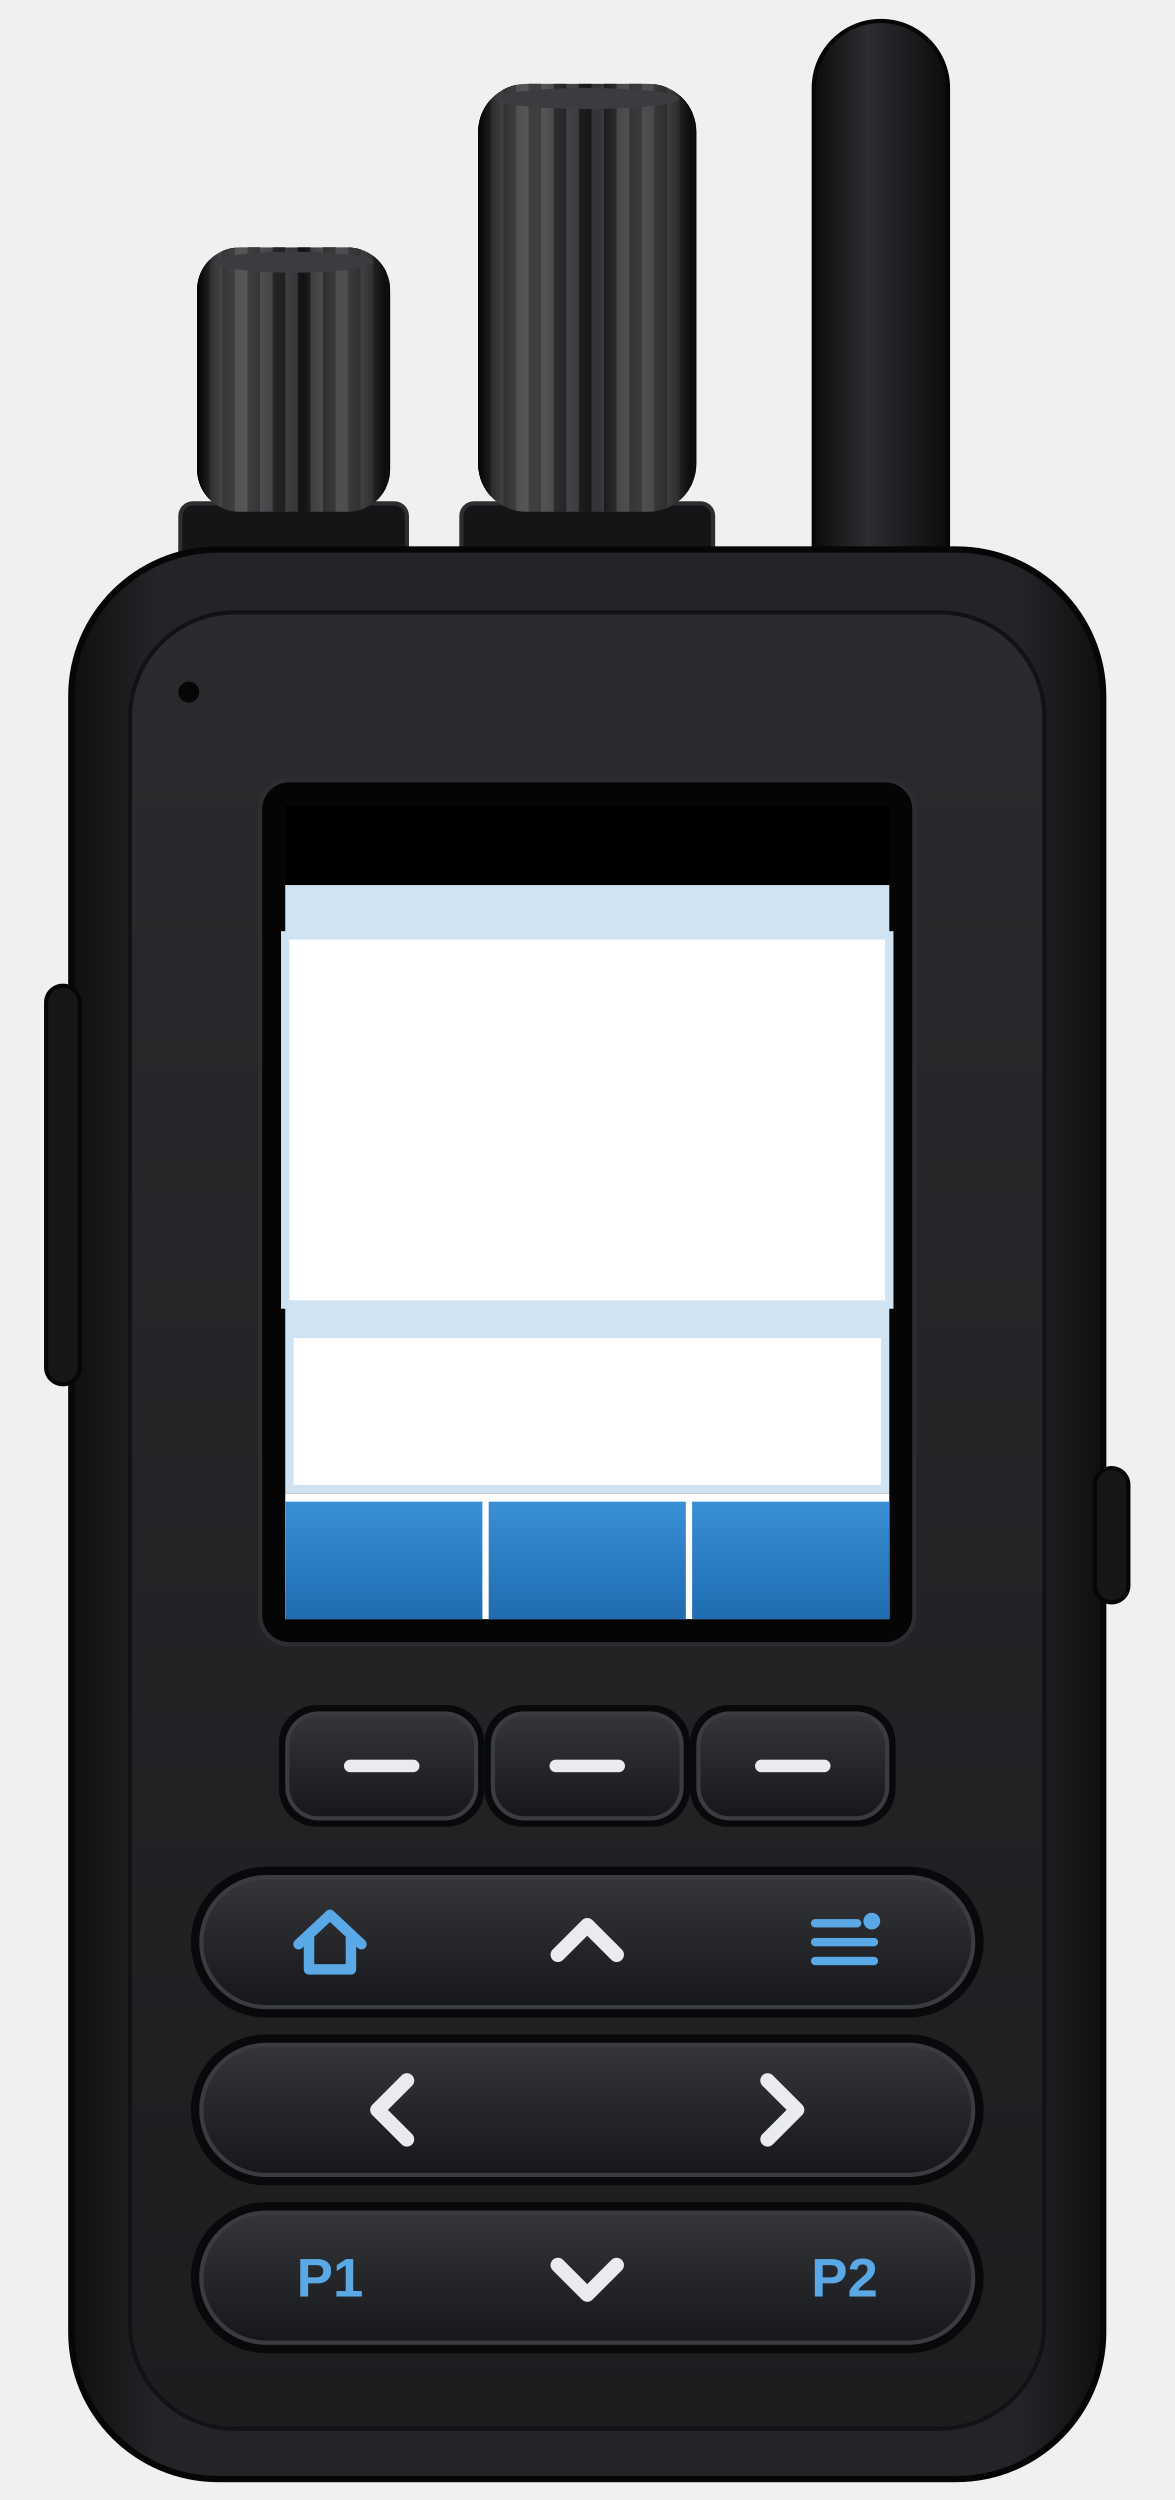
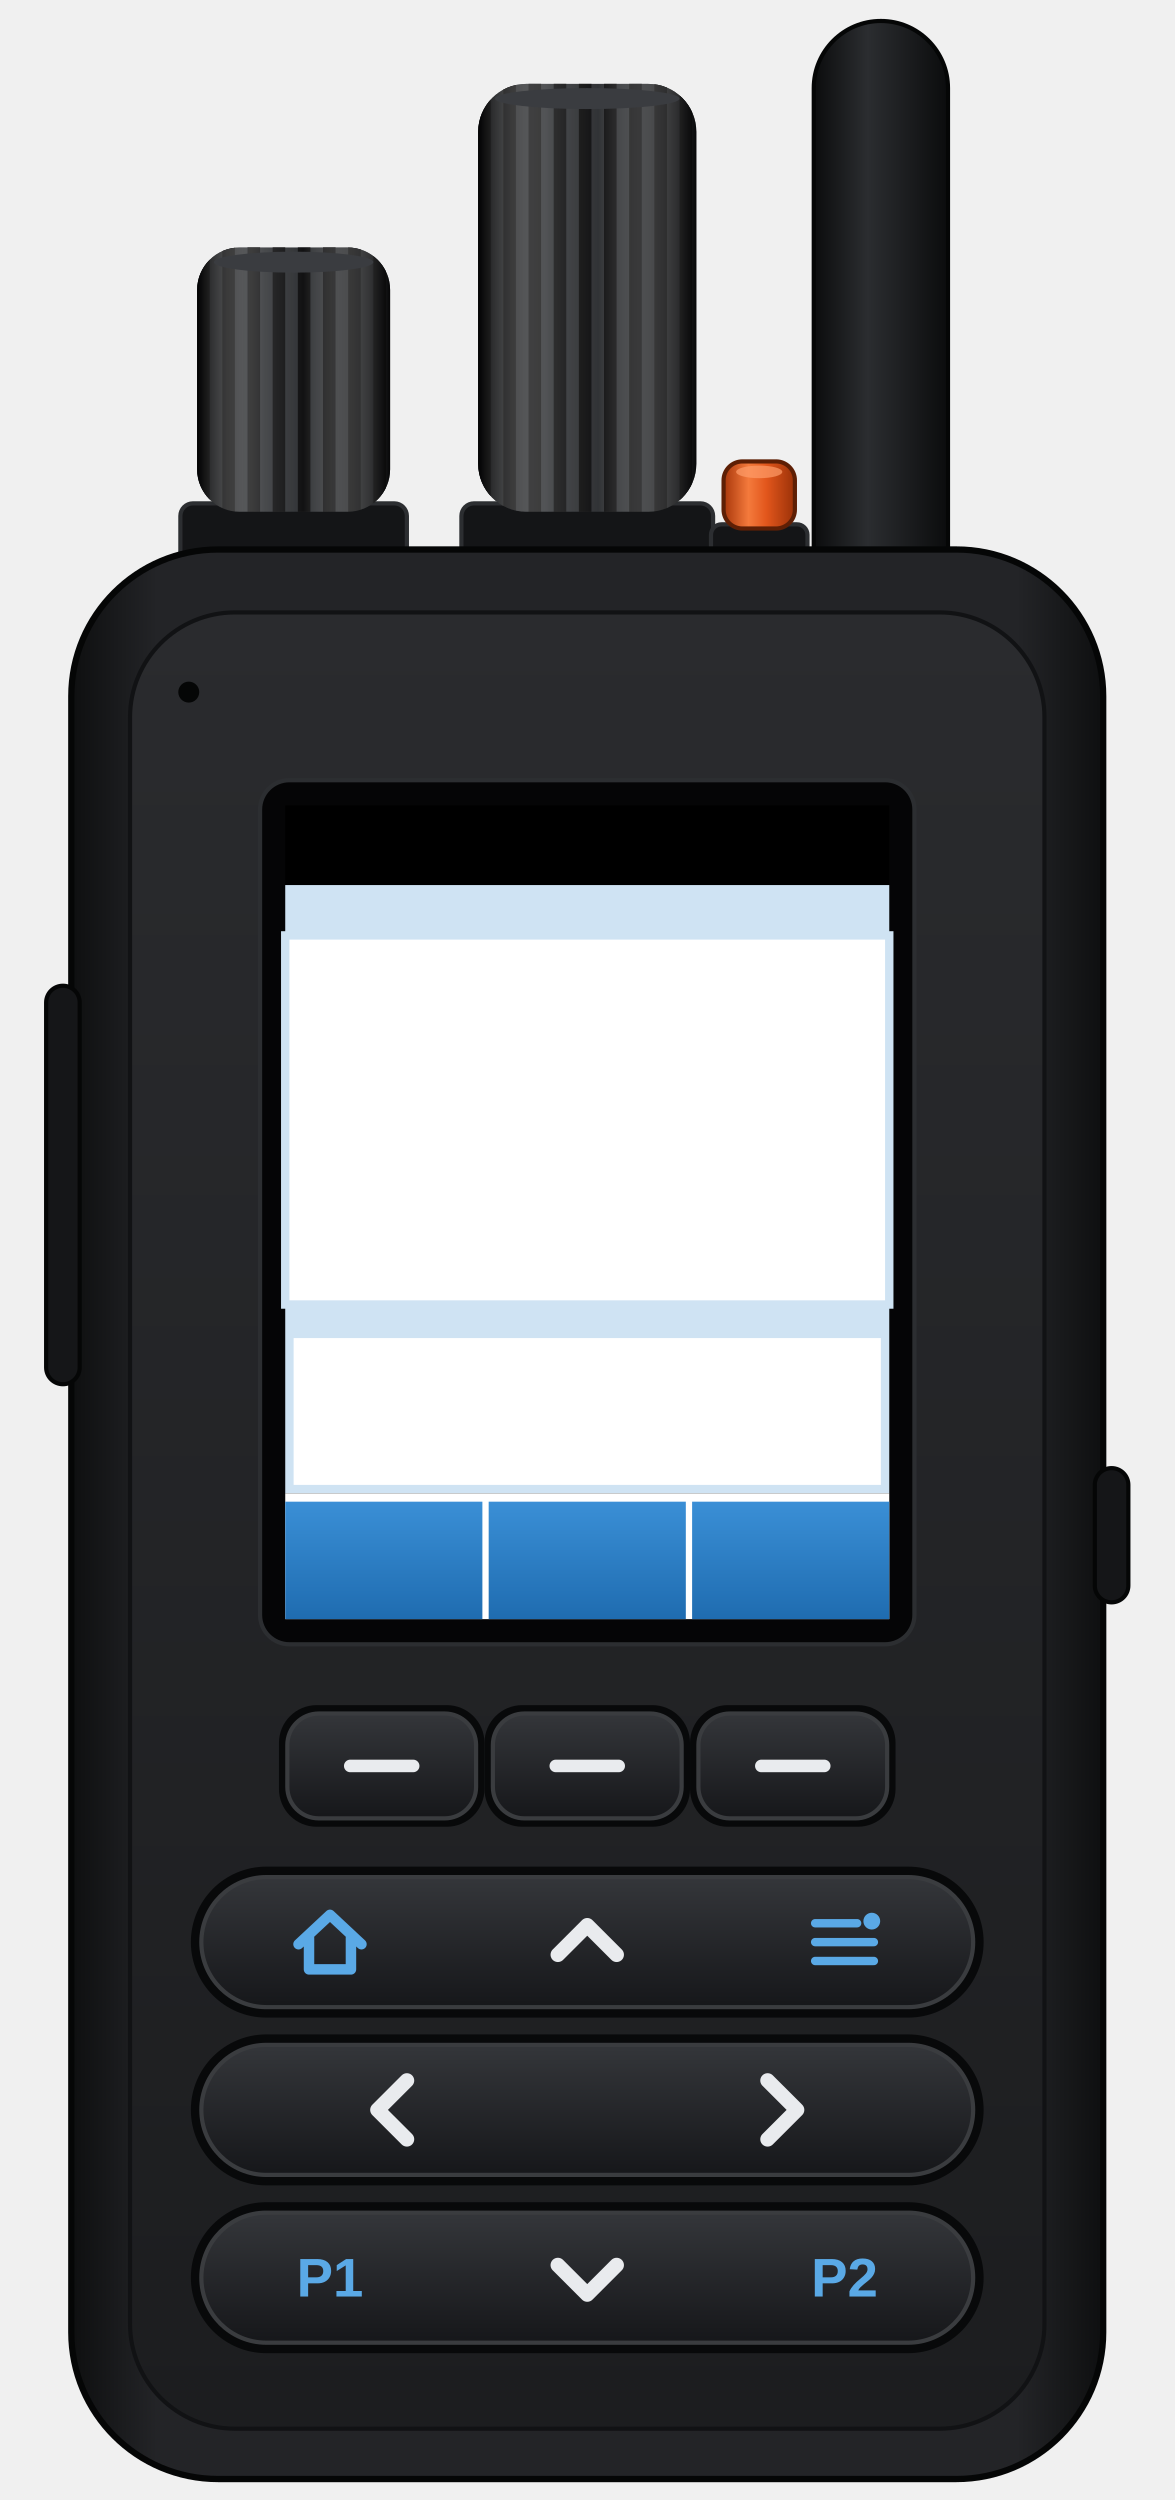
<svg xmlns="http://www.w3.org/2000/svg" viewBox="0 0 560 1192" width="560" height="1192" data-template="handheld">
  <defs>
    <linearGradient id="hh-body" x1="0" y1="0" x2="1" y2="0">
      <stop offset="0" stop-color="#0f1011" />
      <stop offset=".08" stop-color="#232427" />
      <stop offset=".92" stop-color="#232427" />
      <stop offset="1" stop-color="#0f1011" />
    </linearGradient>
    <linearGradient id="hh-panel" x1="0" y1="0" x2="0" y2="1">
      <stop offset="0" stop-color="#2a2b2e" />
      <stop offset="1" stop-color="#1c1d1f" />
    </linearGradient>
    <linearGradient id="hh-button" x1="0" y1="0" x2="0" y2="1">
      <stop offset="0" stop-color="#34363a" />
      <stop offset="1" stop-color="#16171a" />
    </linearGradient>
    <linearGradient id="hh-softcell" x1="0" y1="0" x2="0" y2="1">
      <stop offset="0" stop-color="#3a8fd6" />
      <stop offset="1" stop-color="#1f6cb0" />
    </linearGradient>
    <linearGradient id="hh-cylinder" x1="0" y1="0" x2="1" y2="0">
      <stop offset="0" stop-color="#000" stop-opacity=".75" />
      <stop offset=".35" stop-color="#fff" stop-opacity=".16" />
      <stop offset=".55" stop-color="#fff" stop-opacity=".05" />
      <stop offset="1" stop-color="#000" stop-opacity=".8" />
+     </linearGradient>
+     <linearGradient id="hh-orange" x1="0" y1="0" x2="1" y2="0">
+       <stop offset="0" stop-color="#a8360a" />
+       <stop offset=".35" stop-color="#f47a3c" />
+       <stop offset=".6" stop-color="#e2561c" />
+       <stop offset="1" stop-color="#9a3108" />
    </linearGradient>
    <linearGradient id="hh-antenna" x1="0" y1="0" x2="1" y2="0">
      <stop offset="0" stop-color="#0b0c0d" />
      <stop offset=".4" stop-color="#2b2d30" />
      <stop offset="1" stop-color="#0b0c0d" />
    </linearGradient>
    <clipPath id="hh-row0">
      <rect x="96" y="895.0" width="368" height="62" rx="31.0" />
    </clipPath>
    <clipPath id="hh-row1">
      <rect x="96" y="975.0" width="368" height="62" rx="31.0" />
    </clipPath>
    <clipPath id="hh-row2">
      <rect x="96" y="1055.0" width="368" height="62" rx="31.0" />
    </clipPath>
    <clipPath id="hh-volume_knob-grip">
      <rect x="94.0" y="118" width="92" height="126" rx="20.24" />
    </clipPath>
    <clipPath id="hh-channel_knob-grip">
      <rect x="228.0" y="40" width="104" height="204" rx="22.88" />
    </clipPath>
  </defs>
  <rect x="388" y="10" width="64" height="300" rx="32.0" fill="url(#hh-antenna)" stroke="#050606" stroke-width="2" />
  <g id="volume_knob" data-knob="volume_knob" data-view="side" data-cx="140" data-cy="192.0" data-r="46.0" data-period="12" data-sweep="300">
    <rect x="86.0" y="240" width="108" height="34" rx="6" fill="#141517" stroke="#2c2e31" stroke-width="2" />
    <rect x="94.0" y="118" width="92" height="126" rx="20.24" fill="#26282b" class="focus-ring" />
    <g clip-path="url(#hh-volume_knob-grip)">
      <g class="rotor">
        <rect x="70" y="118" width="6.0" height="126" fill="#050506" />
        <rect x="82" y="118" width="6.0" height="126" fill="#050506" />
        <rect x="94" y="118" width="6.0" height="126" fill="#050506" />
        <rect x="106" y="118" width="6.0" height="126" fill="#050506" />
        <rect x="118" y="118" width="6.0" height="126" fill="#050506" />
        <rect x="130" y="118" width="6.0" height="126" fill="#050506" />
        <rect x="142" y="118" width="6.0" height="126" fill="#050506" />
        <rect x="154" y="118" width="6.0" height="126" fill="#050506" />
        <rect x="166" y="118" width="6.0" height="126" fill="#050506" />
        <rect x="178" y="118" width="6.0" height="126" fill="#050506" />
        <rect x="190" y="118" width="6.0" height="126" fill="#050506" />
      </g>
    </g>
    <rect x="94.0" y="118" width="92" height="126" rx="20.24" fill="url(#hh-cylinder)" />
    <ellipse cx="140" cy="125" rx="38.0" ry="5" fill="#3a3c40" />
  </g>
  <g id="channel_knob" data-knob="channel_knob" data-view="side" data-cx="280" data-cy="153.0" data-r="52.0" data-period="12">
    <rect x="220.0" y="240" width="120" height="34" rx="6" fill="#141517" stroke="#2c2e31" stroke-width="2" />
    <rect x="228.0" y="40" width="104" height="204" rx="22.88" fill="#26282b" class="focus-ring" />
    <g clip-path="url(#hh-channel_knob-grip)">
      <g class="rotor">
        <rect x="204" y="40" width="6.0" height="204" fill="#050506" />
        <rect x="216" y="40" width="6.0" height="204" fill="#050506" />
        <rect x="228" y="40" width="6.0" height="204" fill="#050506" />
        <rect x="240" y="40" width="6.0" height="204" fill="#050506" />
        <rect x="252" y="40" width="6.0" height="204" fill="#050506" />
        <rect x="264" y="40" width="6.0" height="204" fill="#050506" />
        <rect x="276" y="40" width="6.0" height="204" fill="#050506" />
        <rect x="288" y="40" width="6.0" height="204" fill="#050506" />
        <rect x="300" y="40" width="6.0" height="204" fill="#050506" />
        <rect x="312" y="40" width="6.0" height="204" fill="#050506" />
        <rect x="324" y="40" width="6.0" height="204" fill="#050506" />
        <rect x="336" y="40" width="6.0" height="204" fill="#050506" />
      </g>
    </g>
    <rect x="228.0" y="40" width="104" height="204" rx="22.88" fill="url(#hh-cylinder)" />
    <ellipse cx="280" cy="47" rx="44.0" ry="5" fill="#3a3c40" />
  </g>
+   <rect x="339.0" y="250" width="46" height="24" rx="5" fill="#141517" stroke="#2c2e31" stroke-width="2" />
+   <rect x="345.0" y="220" width="34" height="32" rx="9" fill="url(#hh-orange)" stroke="#5e1f05" stroke-width="2" />
+   <ellipse cx="362" cy="225" rx="11.0" ry="3" fill="#ff9d6a" opacity=".7" />
  <rect x="34" y="262" width="492" height="920" rx="70" fill="url(#hh-body)" stroke="#050606" stroke-width="3" />
  <rect x="62" y="292" width="436" height="866" rx="50" fill="url(#hh-panel)" stroke="#111214" stroke-width="2" />
  <rect x="22" y="470" width="16" height="190" rx="8" fill="#151618" stroke="#050606" stroke-width="2" />
  <rect x="522" y="700" width="16" height="64" rx="8" fill="#151618" stroke="#050606" stroke-width="2" />
  <circle cx="90" cy="330" r="5" fill="#050606" />
  <rect x="124" y="372" width="312" height="412" rx="14" fill="#050506" stroke="#2c2e31" stroke-width="2" />
  <rect x="136" y="384" width="288" height="38" fill="#000" />
  <rect x="136" y="422" width="288" height="24" fill="#cfe3f3" />
  <rect x="136" y="446" width="288" height="176" fill="#fff" stroke="#cfe3f3" stroke-width="4" />
  <rect x="136" y="622" width="288" height="90" fill="#cfe3f3" />
  <rect x="140" y="638" width="280" height="70" fill="#fff" />
  <rect x="136" y="712" width="288" height="60" fill="#fff" />
  <rect x="136.0" y="716" width="94.0" height="56" fill="url(#hh-softcell)" />
  <rect x="233.0" y="716" width="94.0" height="56" fill="url(#hh-softcell)" />
  <rect x="330.0" y="716" width="94.0" height="56" fill="url(#hh-softcell)" />
  <rect x="133.0" y="813.0" width="98" height="58" rx="18" fill="#08090a" />
  <rect x="137.0" y="817.0" width="90" height="50" rx="15" fill="url(#hh-button)" stroke="#3a3c3f" stroke-width="2" />
  <rect x="164" y="839" width="36" height="6" rx="3" fill="#e9ebee" />
  <rect x="231.0" y="813.0" width="98" height="58" rx="18" fill="#08090a" />
  <rect x="235.0" y="817.0" width="90" height="50" rx="15" fill="url(#hh-button)" stroke="#3a3c3f" stroke-width="2" />
  <rect x="262" y="839" width="36" height="6" rx="3" fill="#e9ebee" />
  <rect x="329.0" y="813.0" width="98" height="58" rx="18" fill="#08090a" />
  <rect x="333.0" y="817.0" width="90" height="50" rx="15" fill="url(#hh-button)" stroke="#3a3c3f" stroke-width="2" />
  <rect x="360" y="839" width="36" height="6" rx="3" fill="#e9ebee" />
  <rect x="91" y="890.0" width="378" height="72" rx="36.0" fill="#08090a" />
  <rect x="96" y="895.0" width="368" height="62" rx="31.0" fill="url(#hh-button)" stroke="#3a3c3f" stroke-width="2" />
  <path d="M142.333 927L157.333 913L172.333 927M147.333 924V939H167.333V924" fill="none" stroke="#5aa9e6" stroke-width="5" stroke-linejoin="round" stroke-linecap="round" />
  <path d="M266.0 932L280.0 918L294.0 932" fill="none" stroke="#e9ebee" stroke-width="7" stroke-linecap="round" stroke-linejoin="round" />
  <g stroke="#5aa9e6" stroke-width="4" stroke-linecap="round">
    <line x1="388.667" y1="917" x2="408.667" y2="917" />
    <line x1="388.667" y1="926" x2="416.667" y2="926" />
    <line x1="388.667" y1="935" x2="416.667" y2="935" />
  </g>
  <circle cx="415.667" cy="916" r="4" fill="#5aa9e6" />
  <rect x="91" y="970.0" width="378" height="72" rx="36.0" fill="#08090a" />
  <rect x="96" y="975.0" width="368" height="62" rx="31.0" fill="url(#hh-button)" stroke="#3a3c3f" stroke-width="2" />
  <path d="M194.0 992L180.0 1006L194.0 1020" fill="none" stroke="#e9ebee" stroke-width="7" stroke-linecap="round" stroke-linejoin="round" />
  <path d="M366.0 1020L380.0 1006L366.0 992" fill="none" stroke="#e9ebee" stroke-width="7" stroke-linecap="round" stroke-linejoin="round" />
  <rect x="91" y="1050.0" width="378" height="72" rx="36.0" fill="#08090a" />
  <rect x="96" y="1055.0" width="368" height="62" rx="31.0" fill="url(#hh-button)" stroke="#3a3c3f" stroke-width="2" />
  <text x="157.333" y="1095" text-anchor="middle" fill="#5aa9e6" font-size="26" font-weight="700" font-family="Liberation Sans, Arial, Helvetica, sans-serif">P1</text>
  <path d="M294.0 1080L280.0 1094L266.0 1080" fill="none" stroke="#e9ebee" stroke-width="7" stroke-linecap="round" stroke-linejoin="round" />
  <text x="402.667" y="1095" text-anchor="middle" fill="#5aa9e6" font-size="26" font-weight="700" font-family="Liberation Sans, Arial, Helvetica, sans-serif">P2</text>
</svg>
